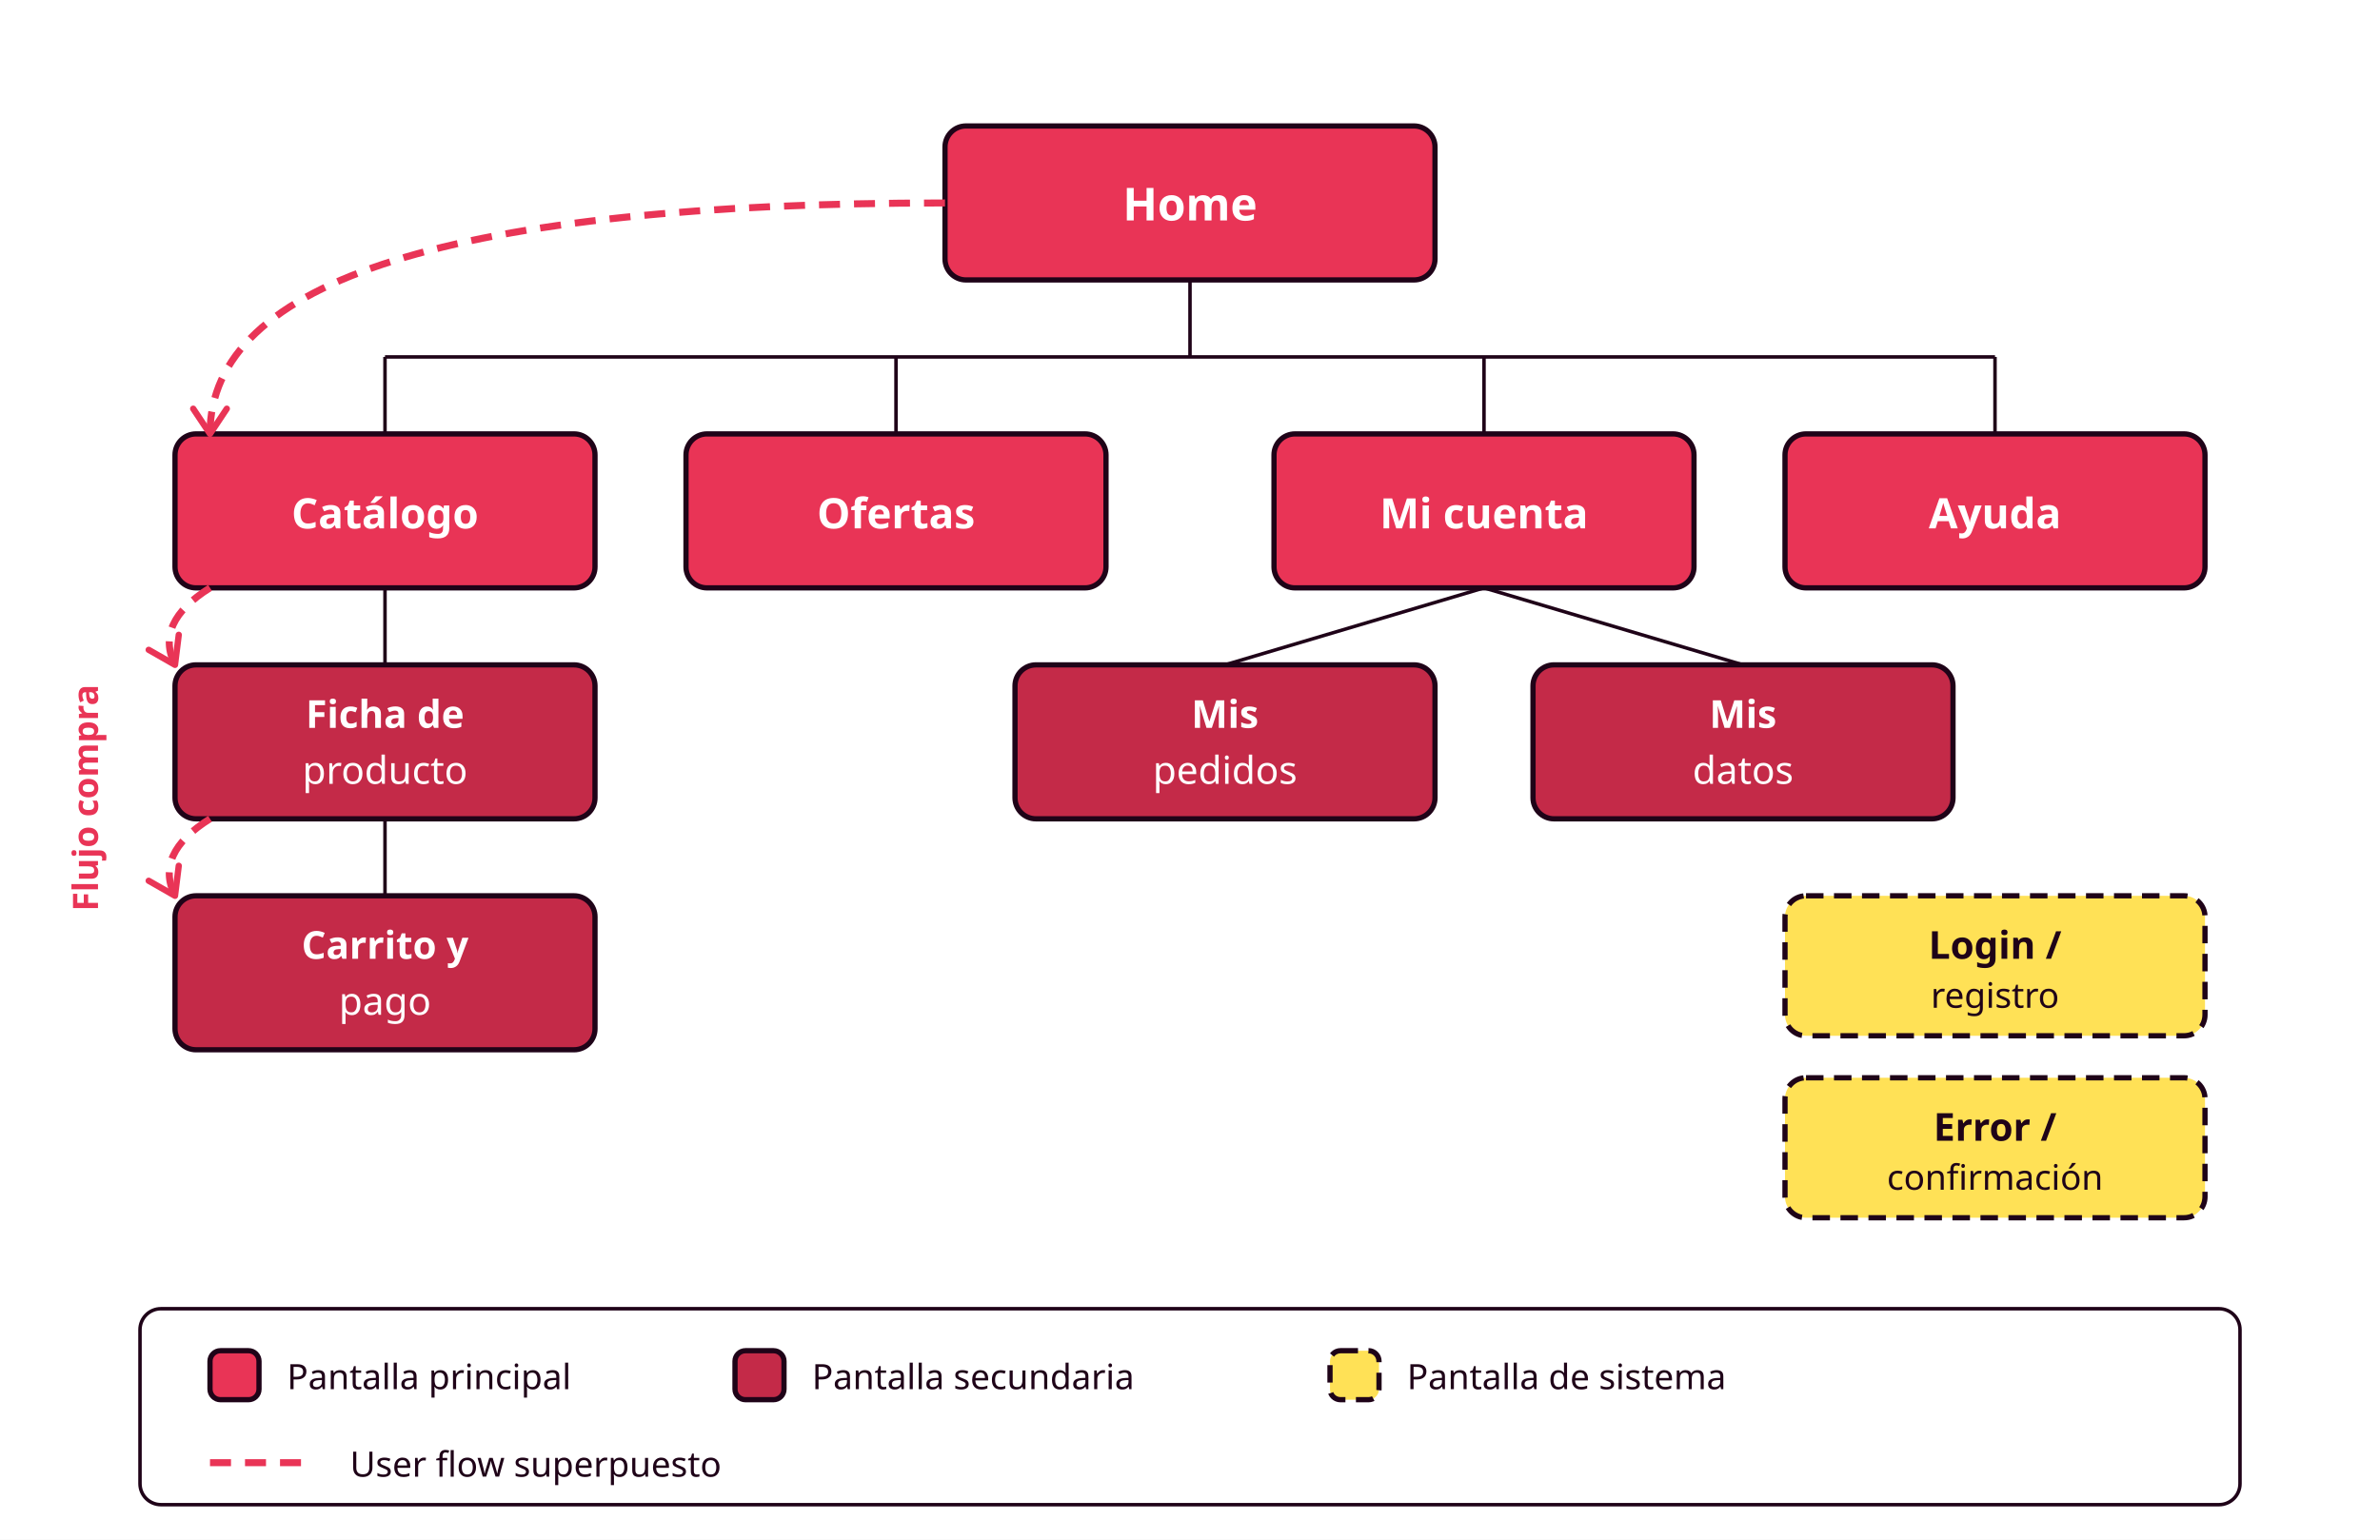
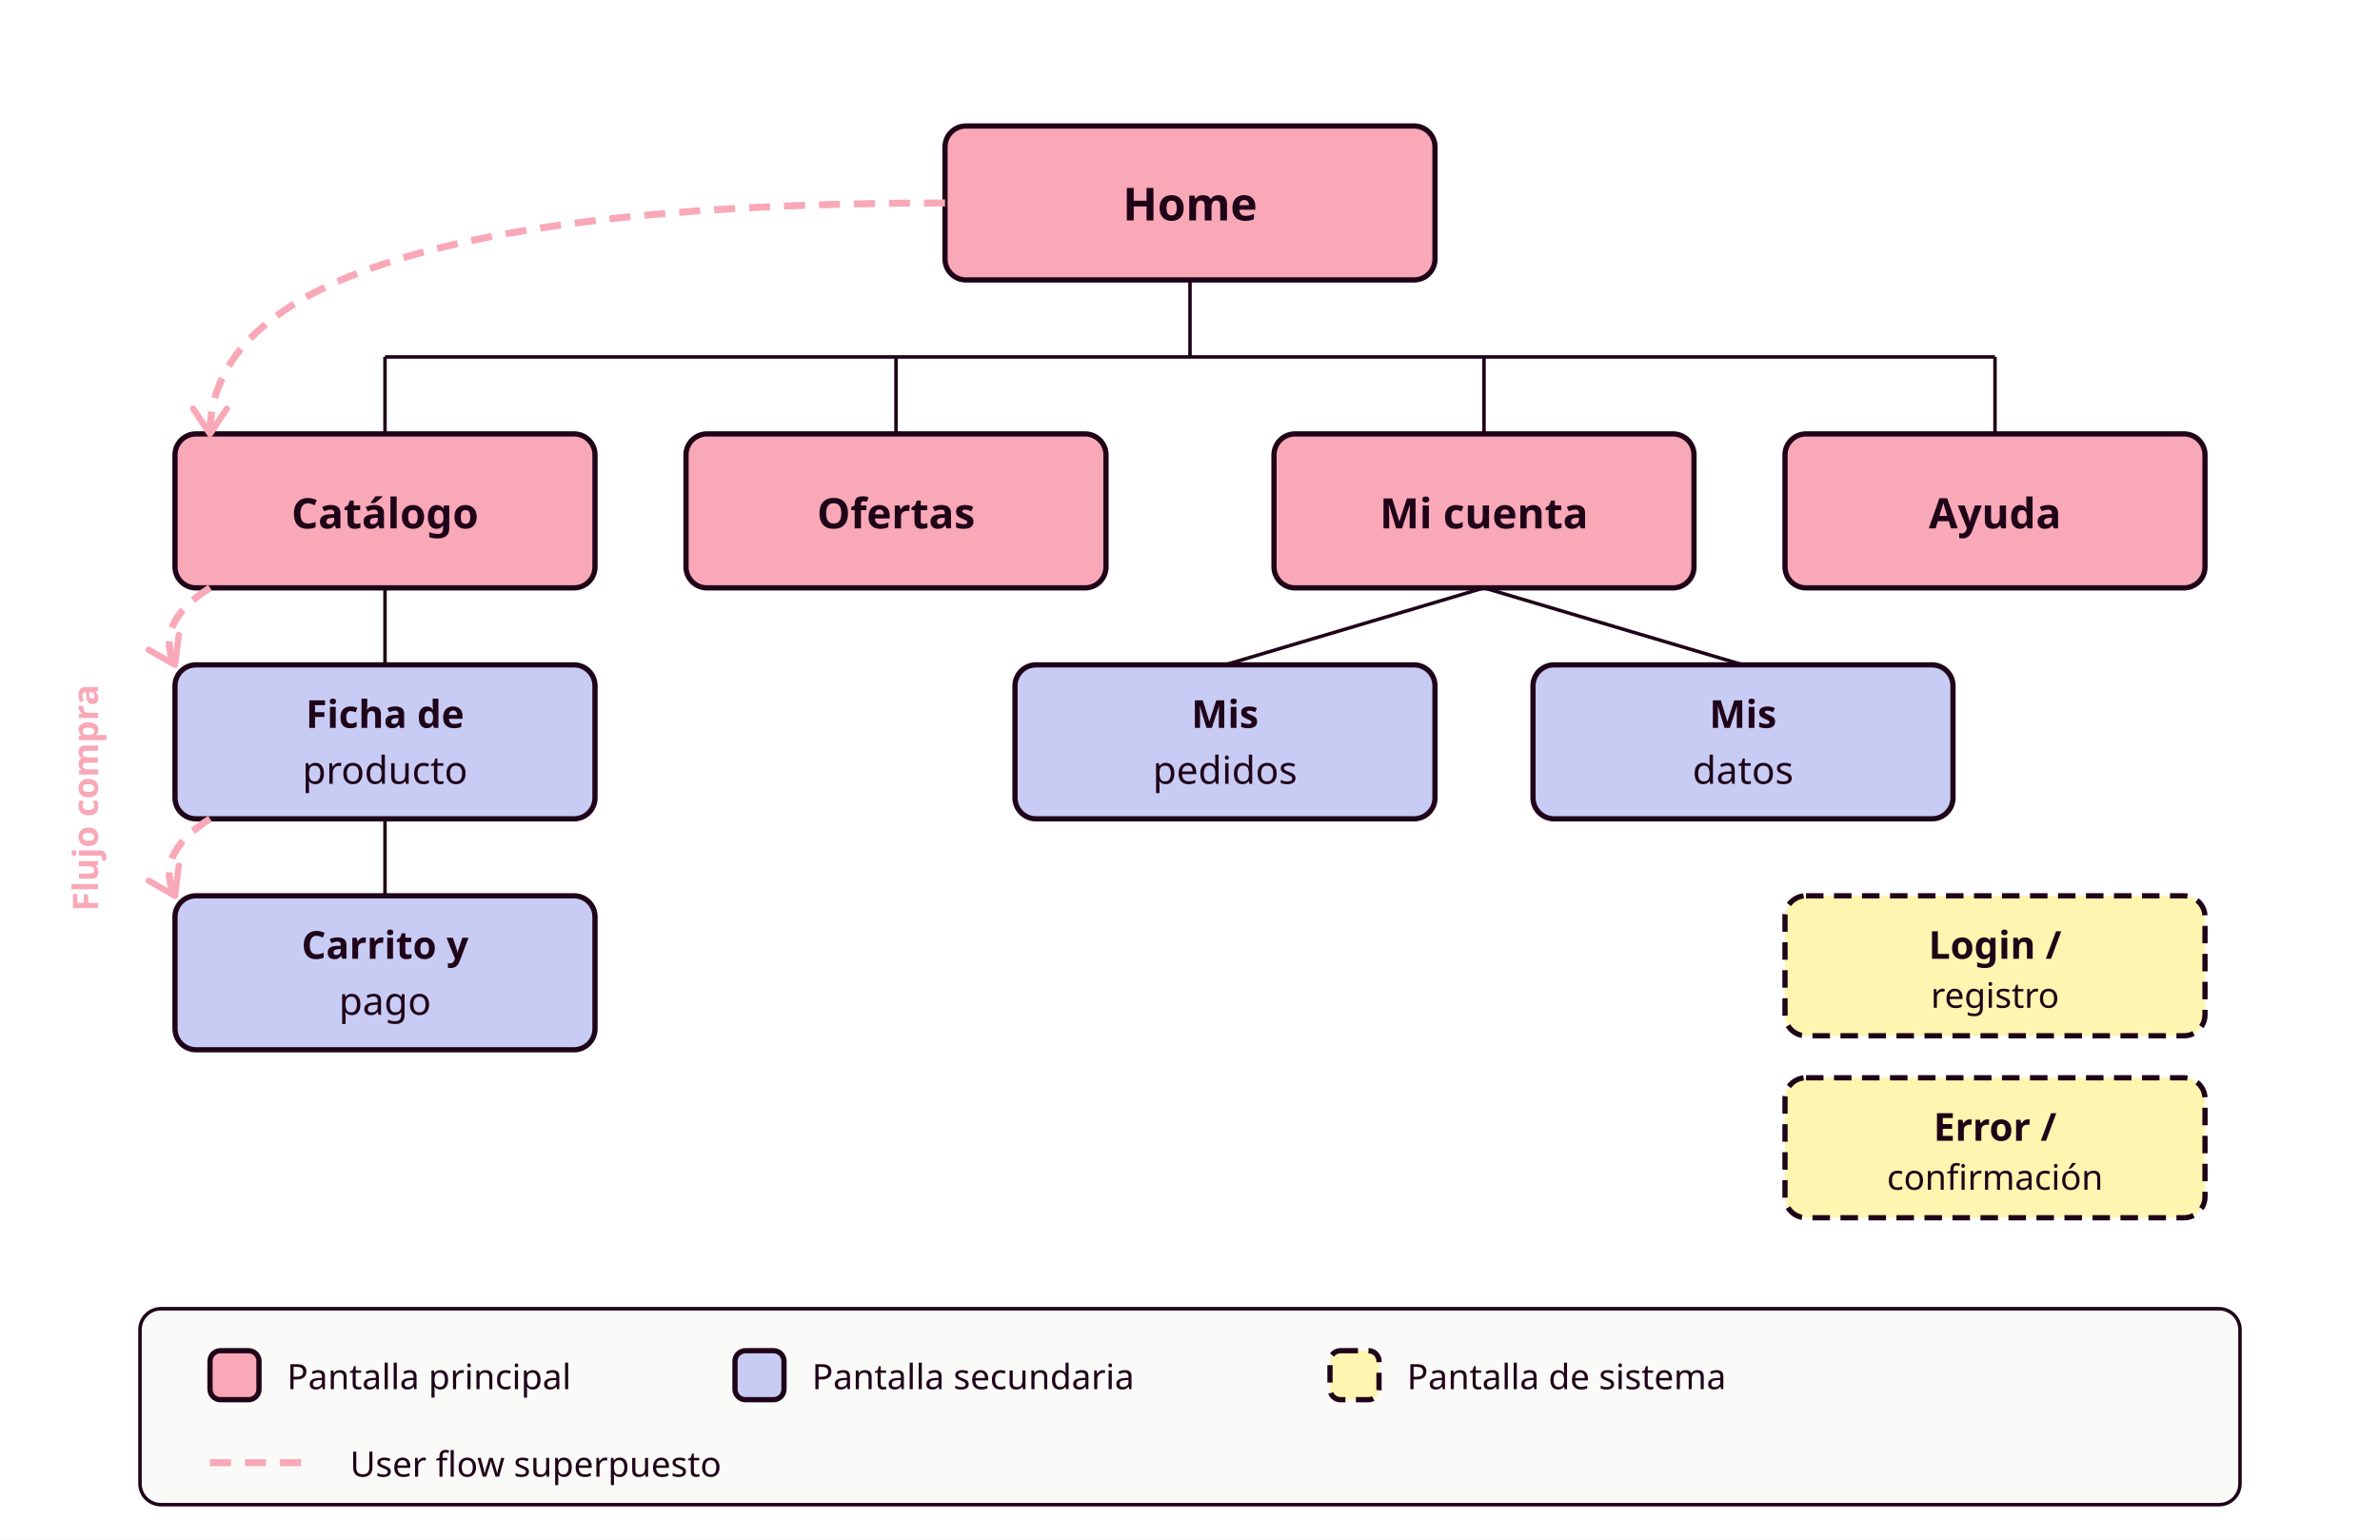
<svg xmlns="http://www.w3.org/2000/svg" width="680" height="440" viewBox="0 0 680 440" role="img" font-family="IBM Plex Sans, system-ui, sans-serif">
  <defs>
    <style>
-       .bg { fill: #ffffff; }
+       .bg  { fill: #ffffff; }
      .txt { fill: #1F0318; }
-       .principal { fill: #E93456; stroke: #1F0318; stroke-width: 1.5; }
-       .secundaria { fill: #C42A48; stroke: #1F0318; stroke-width: 1.5; }
-       .sistema { fill: #FFE156; stroke: #1F0318; stroke-width: 1.5; stroke-dasharray: 5 3; }
-       .caja { fill: #ffffff; stroke: #1F0318; stroke-width: 1; }
-       .linea { stroke: #1F0318; stroke-width: 1; }
-       .flujo { stroke: #E93456; stroke-width: 2; stroke-dasharray: 6 4; fill: none; }
+       .principal  { fill: #F9A8B8; stroke: #1F0318; stroke-width: 1.5; }
+       .secundaria { fill: #C8CCF5; stroke: #1F0318; stroke-width: 1.5; }
+       .sistema    { fill: #FFF5B0; stroke: #1F0318; stroke-width: 1.5; stroke-dasharray: 5 3; }
+       .caja       { fill: #FAFAF8; stroke: #1F0318; stroke-width: 1; }
+       .linea      { stroke: #1F0318; stroke-width: 1; }
+       .flujo      { stroke: #F9A8B8; stroke-width: 2; stroke-dasharray: 6 4; fill: none; }
      @media (prefers-color-scheme: dark) {
        .bg { fill: #121212; }
        .txt { fill: #e0e0e0; }
-         .secundaria { fill: #7a1a28; stroke: #888888; stroke-width: 1.5; }
-         .sistema { fill: #3a3000; stroke: #888888; stroke-width: 1.5; stroke-dasharray: 5 3; }
-         .caja { fill: #262626; stroke: #888888; stroke-width: 1; }
-         .linea { stroke: #888888; stroke-width: 1; }
+         .principal  { fill: #5a2030; stroke: #555; }
+         .secundaria { fill: #1e2050; stroke: #555; }
+         .sistema    { fill: #3a3000; stroke: #555; stroke-dasharray: 5 3; }
+         .caja       { fill: #262626; stroke: #555; }
+         .linea      { stroke: #555; }
+         .flujo      { stroke: #F9A8B8; }
      }
    </style>
    <marker id="arrflow" viewBox="0 0 10 10" refX="8" refY="5" markerWidth="6" markerHeight="6" orient="auto-start-reverse">
-       <path d="M2 1L8 5L2 9" fill="none" stroke="#E93456" stroke-width="1.5" stroke-linecap="round" stroke-linejoin="round" />
+       <path d="M2 1L8 5L2 9" fill="none" stroke="#F9A8B8" stroke-width="1.5" stroke-linecap="round" stroke-linejoin="round" />
    </marker>
  </defs>
  <rect width="680" height="440" class="bg" />
  <line x1="340" y1="80" x2="340" y2="102" class="linea" />
  <line x1="110" y1="102" x2="570" y2="102" class="linea" />
  <line x1="110" y1="102" x2="110" y2="124" class="linea" />
  <line x1="256" y1="102" x2="256" y2="124" class="linea" />
  <line x1="424" y1="102" x2="424" y2="124" class="linea" />
  <line x1="570" y1="102" x2="570" y2="124" class="linea" />
  <line x1="110" y1="168" x2="110" y2="190" class="linea" />
  <line x1="110" y1="234" x2="110" y2="256" class="linea" />
  <line x1="424" y1="168" x2="350" y2="190" class="linea" />
  <line x1="424" y1="168" x2="498" y2="190" class="linea" />
  <rect x="270" y="36" width="140" height="44" rx="6" class="principal" />
-   <text x="340" y="63" text-anchor="middle" font-size="13" font-weight="700" fill="#ffffff">Home</text>
+   <text x="340" y="63" text-anchor="middle" font-size="13" font-weight="700" class="txt">Home</text>
  <rect x="50" y="124" width="120" height="44" rx="6" class="principal" />
-   <text x="110" y="151" text-anchor="middle" font-size="12" font-weight="600" fill="#ffffff">Catálogo</text>
+   <text x="110" y="151" text-anchor="middle" font-size="12" font-weight="600" class="txt">Catálogo</text>
  <rect x="196" y="124" width="120" height="44" rx="6" class="principal" />
-   <text x="256" y="151" text-anchor="middle" font-size="12" font-weight="600" fill="#ffffff">Ofertas</text>
+   <text x="256" y="151" text-anchor="middle" font-size="12" font-weight="600" class="txt">Ofertas</text>
  <rect x="364" y="124" width="120" height="44" rx="6" class="principal" />
-   <text x="424" y="151" text-anchor="middle" font-size="12" font-weight="600" fill="#ffffff">Mi cuenta</text>
+   <text x="424" y="151" text-anchor="middle" font-size="12" font-weight="600" class="txt">Mi cuenta</text>
  <rect x="510" y="124" width="120" height="44" rx="6" class="principal" />
-   <text x="570" y="151" text-anchor="middle" font-size="12" font-weight="600" fill="#ffffff">Ayuda</text>
+   <text x="570" y="151" text-anchor="middle" font-size="12" font-weight="600" class="txt">Ayuda</text>
  <rect x="50" y="190" width="120" height="44" rx="6" class="secundaria" />
-   <text x="110" y="208" text-anchor="middle" font-size="11" font-weight="600" fill="#ffffff">Ficha de</text>
-   <text x="110" y="224" text-anchor="middle" font-size="11" fill="#ffffff">producto</text>
+   <text x="110" y="208" text-anchor="middle" font-size="11" font-weight="600" class="txt">Ficha de</text>
+   <text x="110" y="224" text-anchor="middle" font-size="11" class="txt">producto</text>
  <rect x="50" y="256" width="120" height="44" rx="6" class="secundaria" />
-   <text x="110" y="274" text-anchor="middle" font-size="11" font-weight="600" fill="#ffffff">Carrito y</text>
-   <text x="110" y="290" text-anchor="middle" font-size="11" fill="#ffffff">pago</text>
+   <text x="110" y="274" text-anchor="middle" font-size="11" font-weight="600" class="txt">Carrito y</text>
+   <text x="110" y="290" text-anchor="middle" font-size="11" class="txt">pago</text>
  <rect x="290" y="190" width="120" height="44" rx="6" class="secundaria" />
-   <text x="350" y="208" text-anchor="middle" font-size="11" font-weight="600" fill="#ffffff">Mis</text>
-   <text x="350" y="224" text-anchor="middle" font-size="11" fill="#ffffff">pedidos</text>
+   <text x="350" y="208" text-anchor="middle" font-size="11" font-weight="600" class="txt">Mis</text>
+   <text x="350" y="224" text-anchor="middle" font-size="11" class="txt">pedidos</text>
  <rect x="438" y="190" width="120" height="44" rx="6" class="secundaria" />
-   <text x="498" y="208" text-anchor="middle" font-size="11" font-weight="600" fill="#ffffff">Mis</text>
-   <text x="498" y="224" text-anchor="middle" font-size="11" fill="#ffffff">datos</text>
+   <text x="498" y="208" text-anchor="middle" font-size="11" font-weight="600" class="txt">Mis</text>
+   <text x="498" y="224" text-anchor="middle" font-size="11" class="txt">datos</text>
  <rect x="510" y="256" width="120" height="40" rx="6" class="sistema" />
  <text x="570" y="274" text-anchor="middle" font-size="11" font-weight="600" class="txt">Login /</text>
  <text x="570" y="288" text-anchor="middle" font-size="10" class="txt">registro</text>
  <rect x="510" y="308" width="120" height="40" rx="6" class="sistema" />
  <text x="570" y="326" text-anchor="middle" font-size="11" font-weight="600" class="txt">Error /</text>
  <text x="570" y="340" text-anchor="middle" font-size="10" class="txt">confirmación</text>
  <path d="M270 58 Q60 58 60 124" class="flujo" marker-end="url(#arrflow)" />
  <path d="M60 168 Q44 178 50 190" class="flujo" marker-end="url(#arrflow)" />
  <path d="M60 234 Q44 244 50 256" class="flujo" marker-end="url(#arrflow)" />
-   <text x="28" y="228" text-anchor="middle" font-size="10" fill="#E93456" font-weight="600" transform="rotate(-90 28 228)">Flujo compra</text>
+   <text x="28" y="228" text-anchor="middle" font-size="10" fill="#F9A8B8" font-weight="600" transform="rotate(-90 28 228)">Flujo compra</text>
  <rect x="40" y="374" width="600" height="56" rx="6" class="caja" />
  <rect x="60" y="386" width="14" height="14" rx="3" class="principal" />
  <text x="82" y="397" font-size="10" class="txt">Pantalla principal</text>
  <rect x="210" y="386" width="14" height="14" rx="3" class="secundaria" />
  <text x="232" y="397" font-size="10" class="txt">Pantalla secundaria</text>
  <rect x="380" y="386" width="14" height="14" rx="3" class="sistema" />
  <text x="402" y="397" font-size="10" class="txt">Pantalla de sistema</text>
  <line x1="60" y1="418" x2="90" y2="418" class="flujo" />
  <text x="100" y="422" font-size="10" class="txt">User flow superpuesto</text>
</svg>
